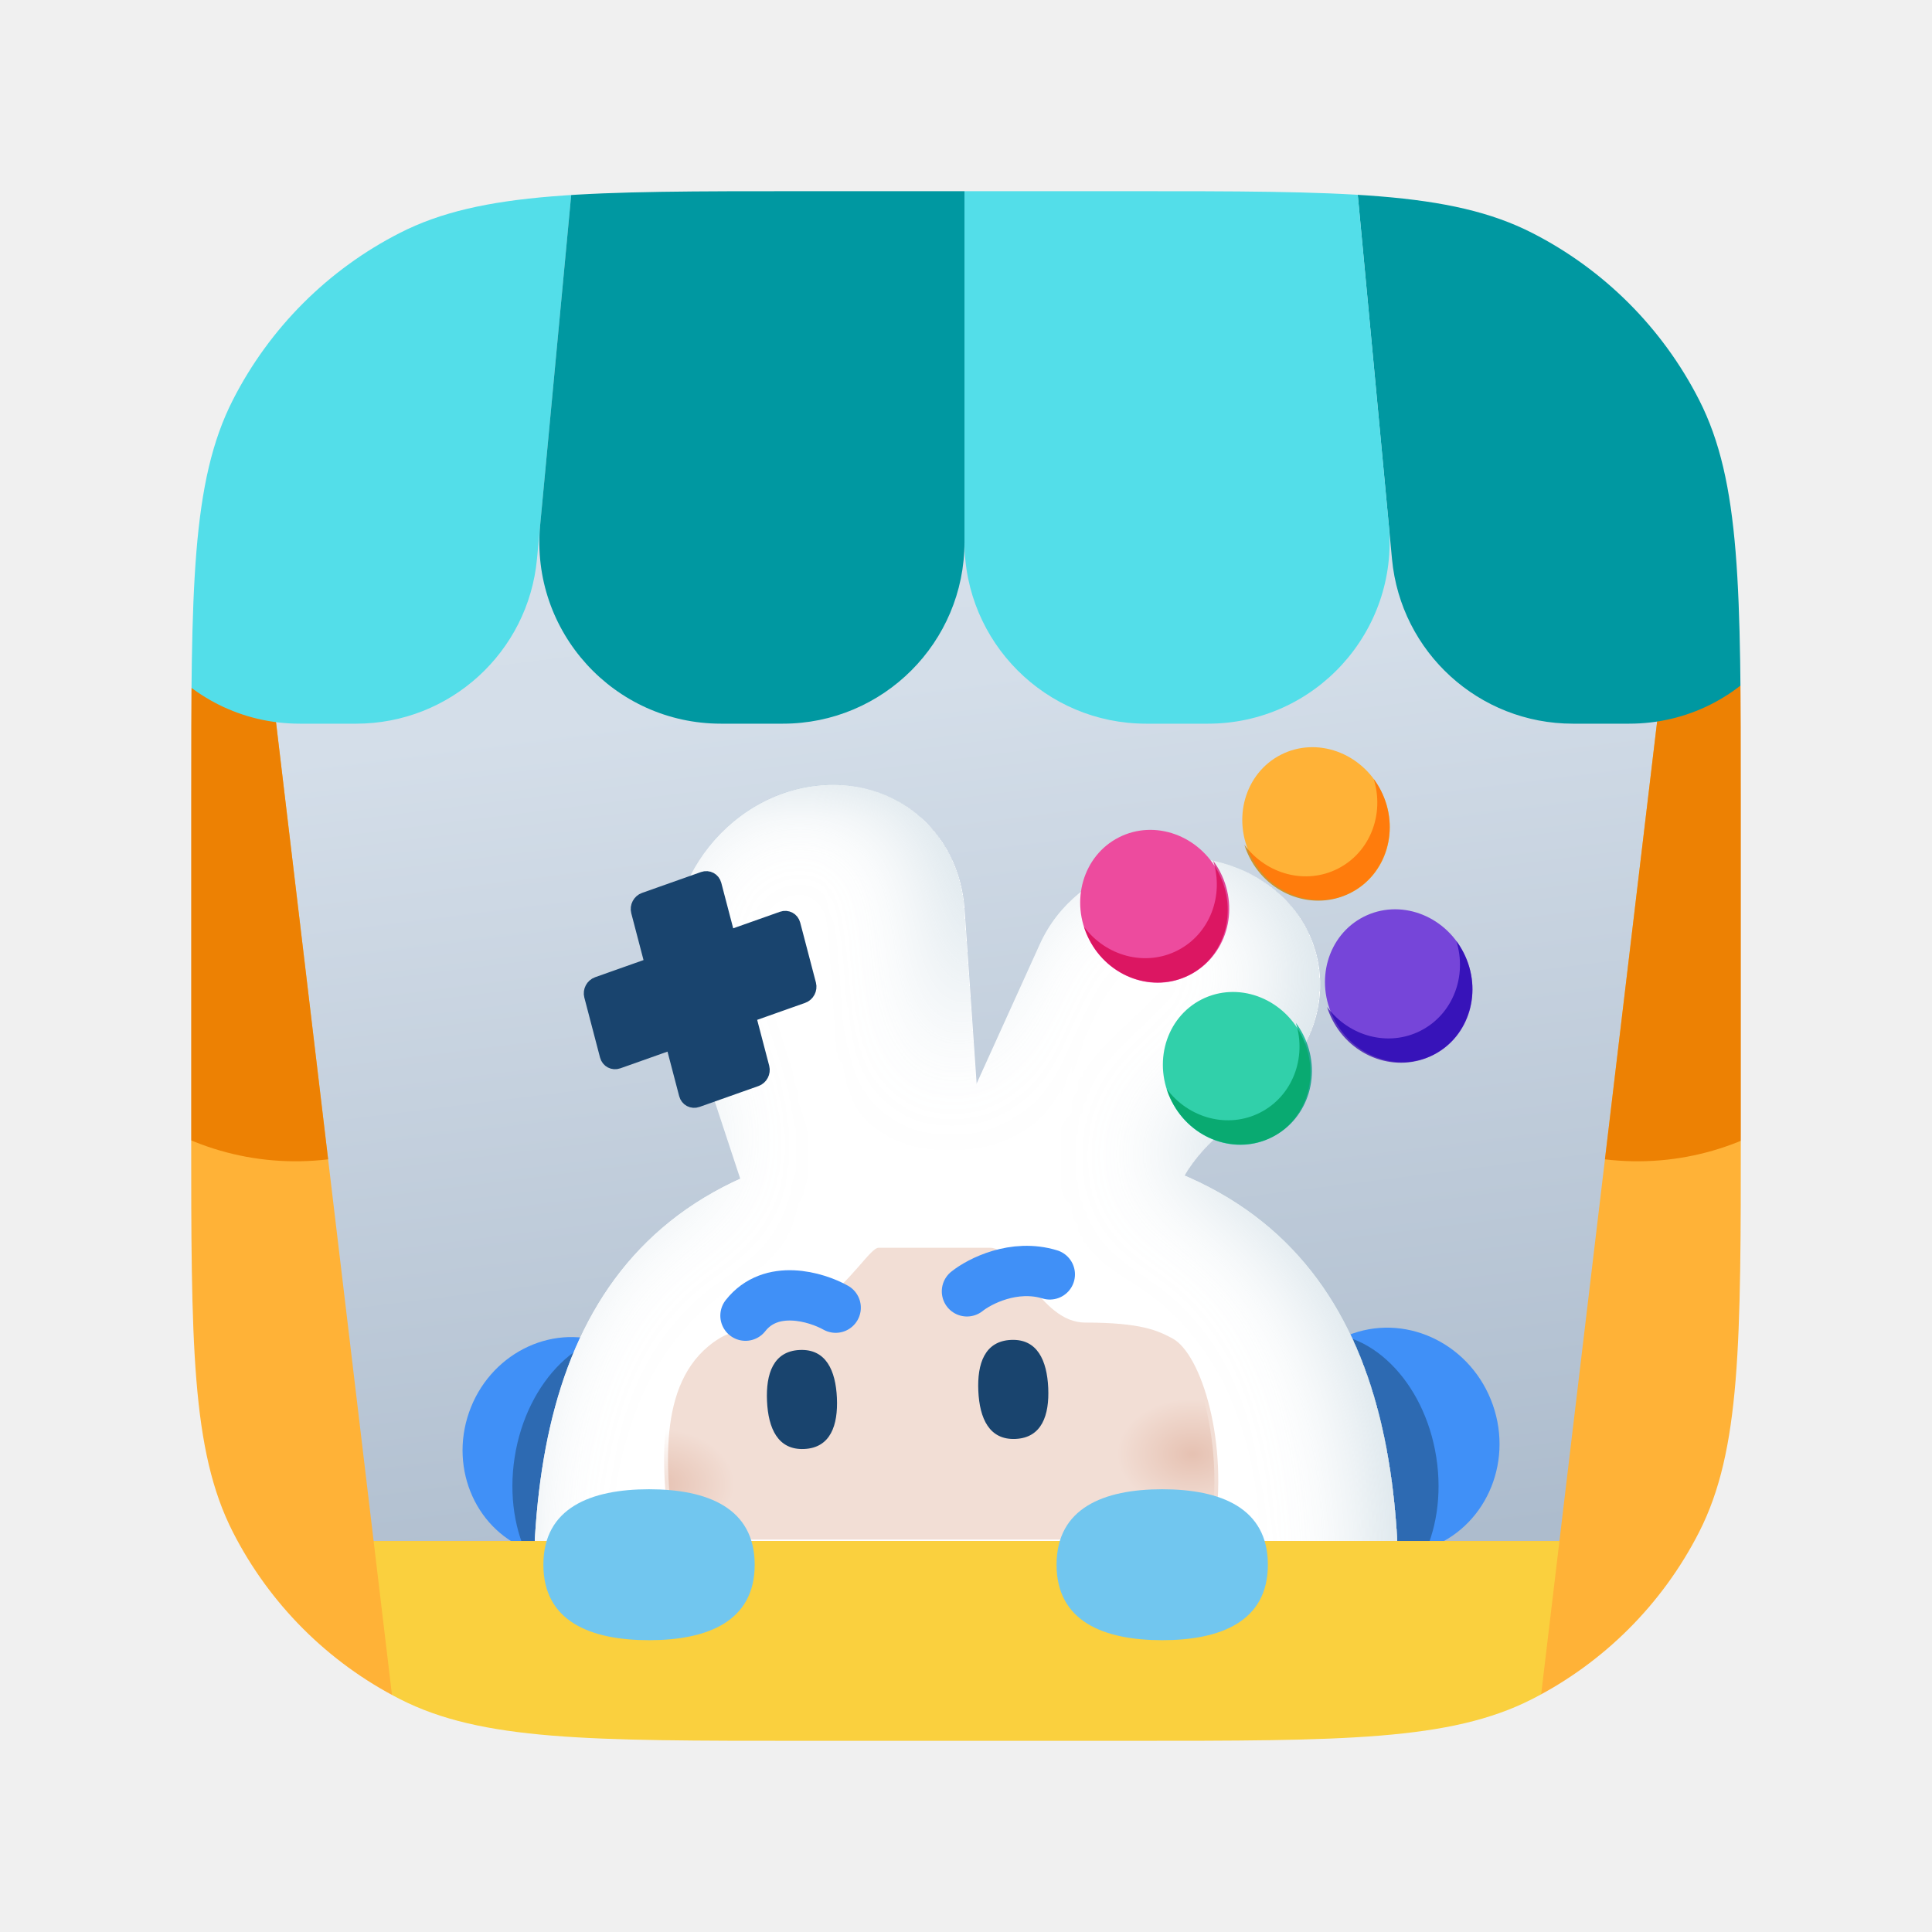
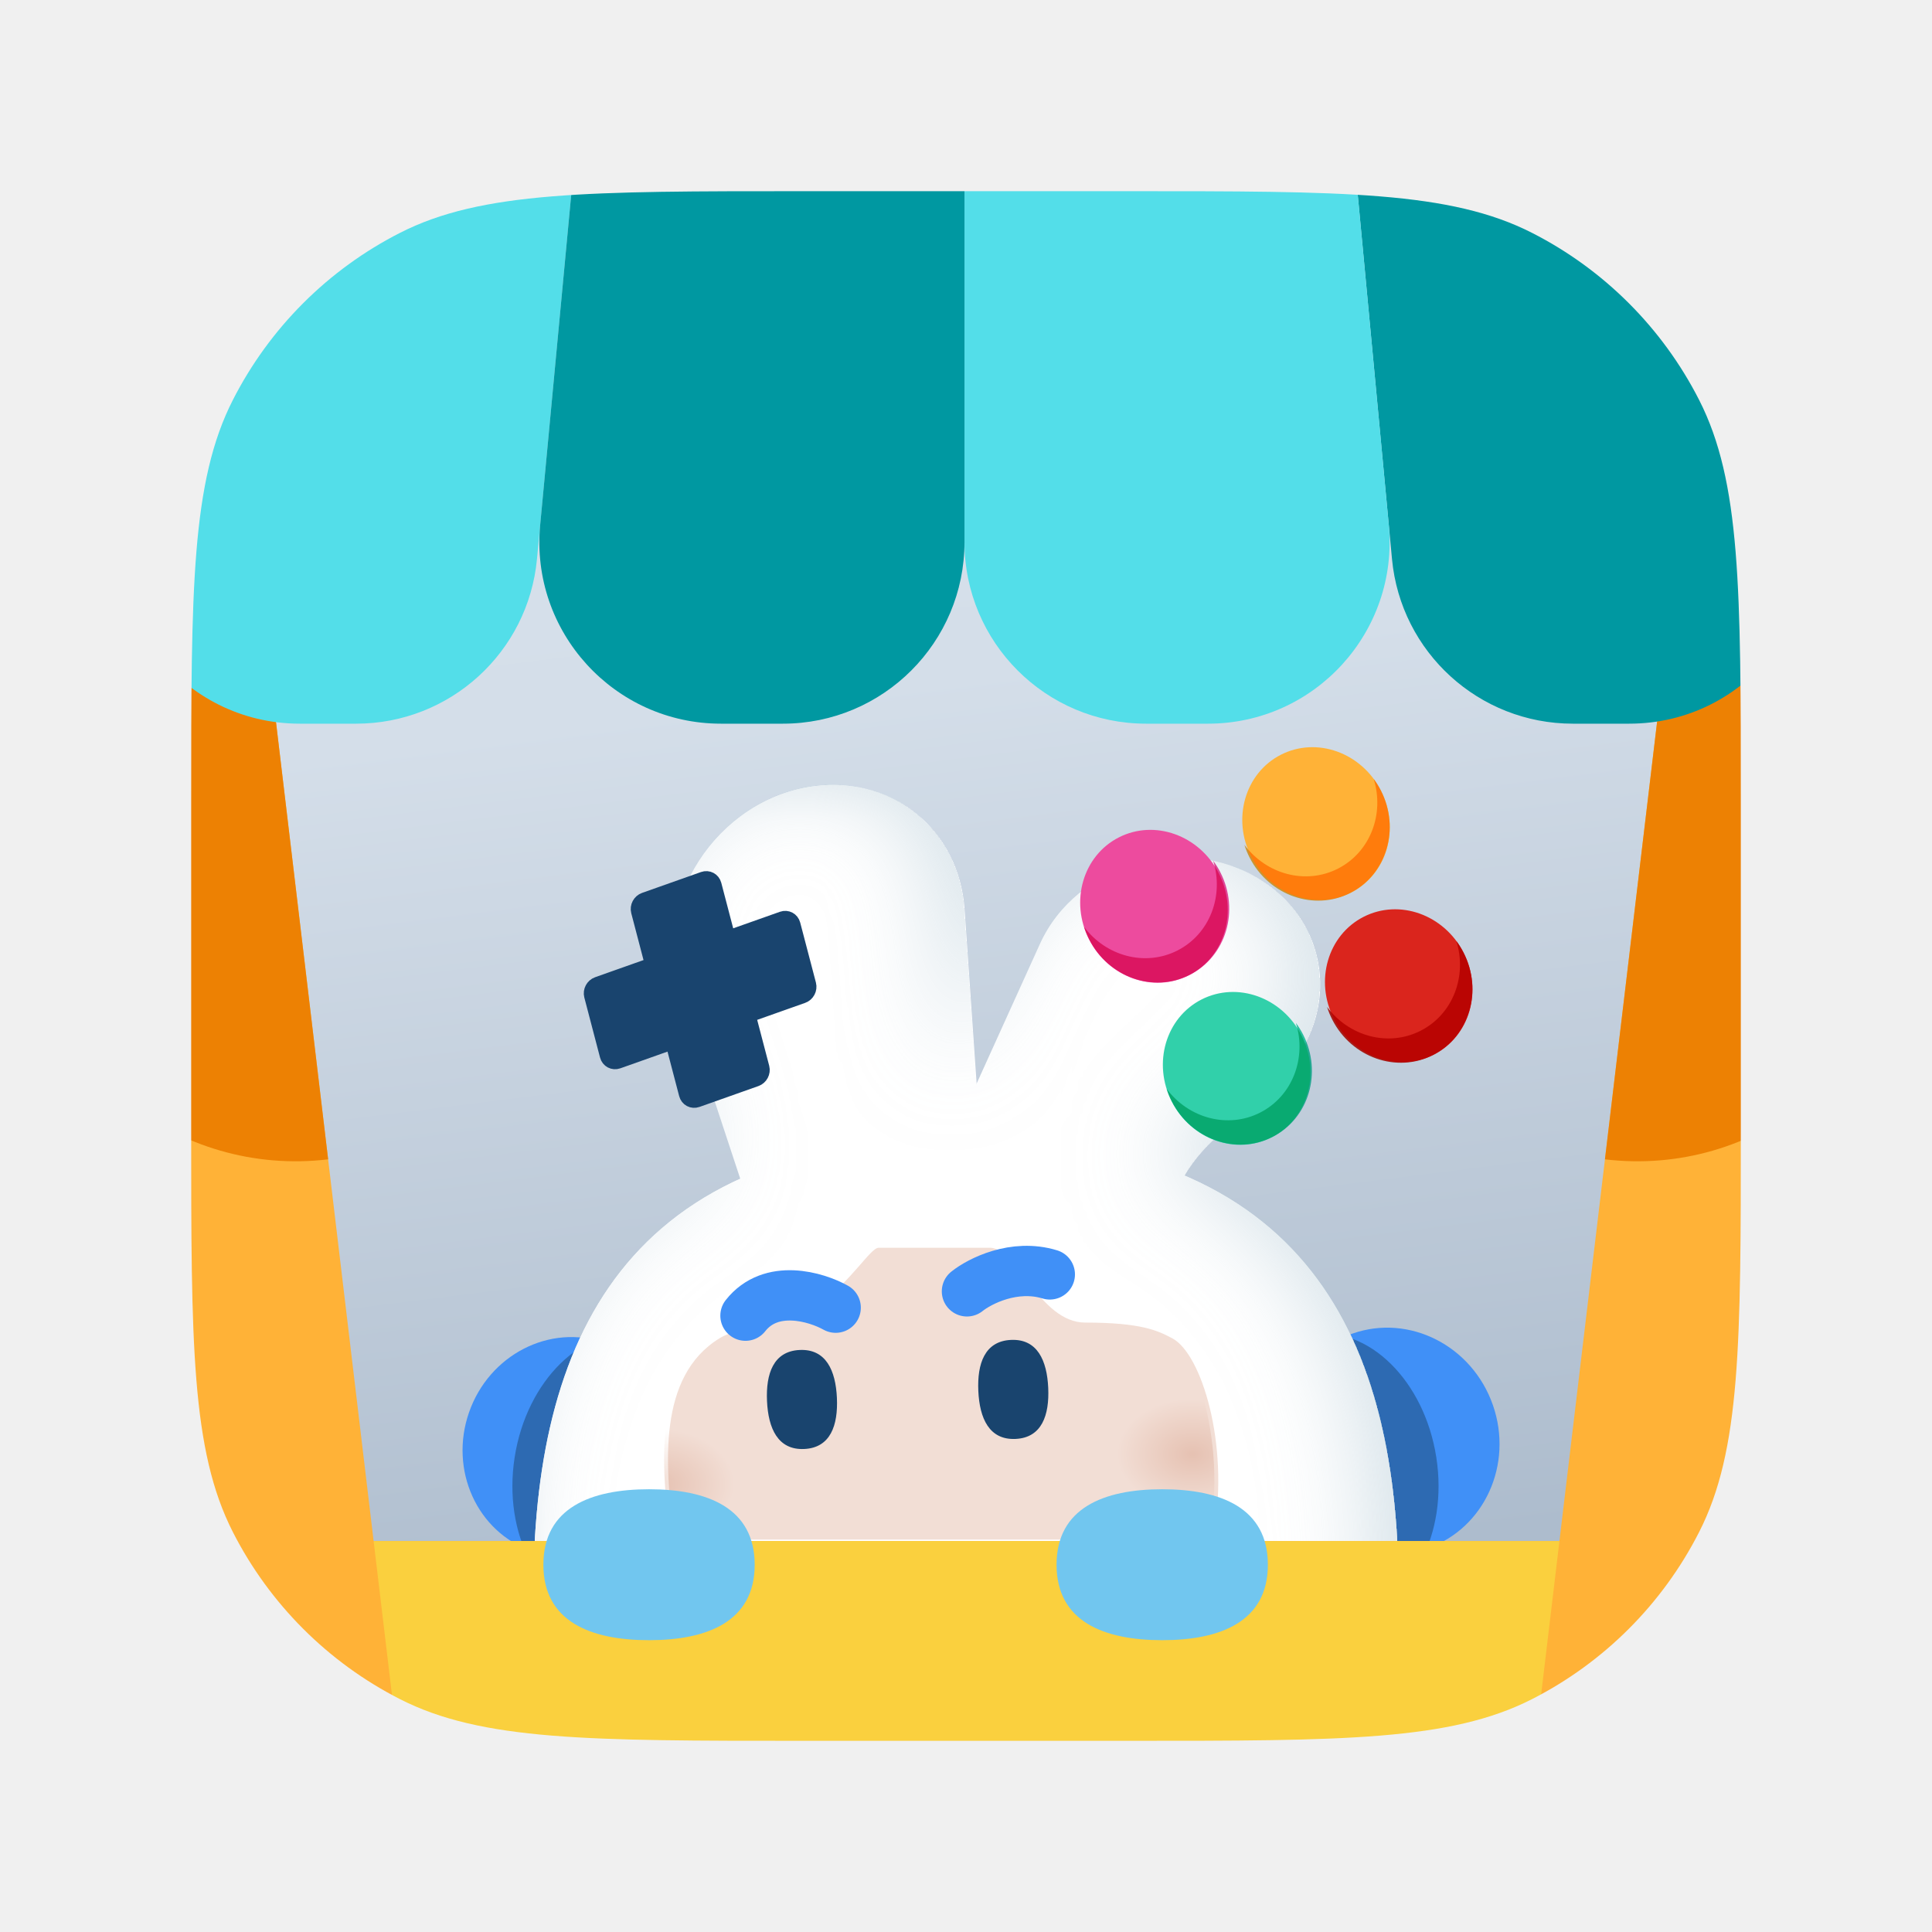
<svg xmlns="http://www.w3.org/2000/svg" width="192" height="192" fill="none" viewBox="0 0 192 192">
  <mask id="mask0_1684_1095" width="154" height="154" x="19" y="19" maskUnits="userSpaceOnUse" style="mask-type:alpha">
    <path fill="#EFF3F5" d="M19 79.8C19 58.518 19 47.877 23.142 39.748C26.785 32.598 32.598 26.785 39.748 23.142C47.877 19 58.518 19 79.8 19H112.2C133.482 19 144.123 19 152.252 23.142C159.402 26.785 165.215 32.598 168.858 39.748C173 47.877 173 58.518 173 79.8V112.2C173 133.482 173 144.123 168.858 152.252C165.215 159.402 159.402 165.215 152.252 168.858C144.123 173 133.482 173 112.2 173H79.8C58.518 173 47.877 173 39.748 168.858C32.598 165.215 26.785 159.402 23.142 152.252C19 144.123 19 133.482 19 112.2V79.8Z" />
  </mask>
  <g mask="url(#mask0_1684_1095)">
    <path fill="url(#paint0_linear_1684_1095)" d="M19 79.8C19 58.518 19 47.877 23.142 39.748C26.785 32.598 32.598 26.785 39.748 23.142C47.877 19 58.518 19 79.8 19H112.2C133.482 19 144.123 19 152.252 23.142C159.402 26.785 165.215 32.598 168.858 39.748C173 47.877 173 58.518 173 79.8V112.2C173 133.482 173 144.123 168.858 152.252C165.215 159.402 159.402 165.215 152.252 168.858C144.123 173 133.482 173 112.2 173H79.8C58.518 173 47.877 173 39.748 168.858C32.598 165.215 26.785 159.402 23.142 152.252C19 144.123 19 133.482 19 112.2V79.8Z" />
    <ellipse fill="#4090F7" rx="10.417" ry="10.966" transform="matrix(-0.944148 -0.329522 -0.329522 0.944148 56.449 143.786)" />
    <ellipse fill="#19446E" opacity=".5" rx="10.417" ry="13.982" transform="matrix(-0.98809 -0.153877 -0.153877 0.98809 61.4384 146.425)" />
    <ellipse cx="138.154" cy="143.196" fill="#4090F7" rx="10.812" ry="11.304" transform="rotate(-19.2397 138.154 143.196)" />
    <ellipse cx="132.445" cy="146.425" fill="#19446E" opacity=".5" rx="10.417" ry="13.982" transform="rotate(-8.8517 132.445 146.425)" />
    <path fill="#fff" d="M67.6 98.838C64.597 89.743 71.312 79.364 81.005 78.119C88.767 77.121 95.314 82.517 95.857 90.359L98.654 130.763C99.063 136.657 94.214 142.074 88.394 142.227C84.514 142.329 81.193 140.012 79.989 136.364L67.6 98.838Z" />
    <path fill="#fff" d="M103.423 93.803C107.036 85.83 117.742 82.713 125.279 87.442C132.457 91.945 133.237 101.403 126.92 107.34L120.468 113.404C118.994 114.79 117.816 116.411 117 118.178L111.602 129.86C108.952 135.593 101.253 137.837 95.788 134.469C92.182 132.246 90.593 128.14 91.817 124.207L96.582 108.902L103.423 93.803Z" />
    <path fill="#fff" d="M139 158.5C139 183.629 130.158 204 96 204C61.842 204 53 183.629 53 158.5C53 133.371 61.842 113 96 113C130.158 113 139 133.371 139 158.5Z" />
    <g filter="url(#filter0_i_1684_1095)">
      <path fill="#fff" d="M67.522 98.838C64.52 89.743 71.235 79.364 80.928 78.119C88.69 77.121 95.237 82.517 95.779 90.359L98.577 130.763C98.986 136.657 94.137 142.074 88.316 142.227C84.437 142.329 81.116 140.012 79.912 136.364L67.522 98.838Z" />
      <path fill="#fff" d="M103.346 93.803C106.958 85.83 117.665 82.713 125.201 87.442C132.38 91.945 133.16 101.403 126.843 107.34L120.391 113.404C118.917 114.79 117.739 116.411 116.923 118.178L111.524 129.86C108.875 135.593 101.176 137.837 95.711 134.469C92.105 132.246 90.515 128.14 91.74 124.207L96.504 108.902L103.346 93.803Z" />
      <path fill="#fff" d="M139 158.5C139 183.629 130.158 204 96 204C61.842 204 53 183.629 53 158.5C53 133.371 61.842 113 96 113C130.158 113 139 133.371 139 158.5Z" />
    </g>
    <path fill="#FFB237" d="M-4.762 160.337C-4.762 156.367 -1.543 153.148 2.427 153.148H189.272C193.242 153.148 196.461 156.367 196.461 160.337V200.401C196.461 204.371 193.242 207.59 189.272 207.59H2.427C-1.543 207.59 -4.762 204.371 -4.762 200.401V160.337Z" />
    <rect width="201.223" height="54.441" x="-4.762" y="153.148" fill="#FAD03E" rx="7.189" />
    <path fill="#FFB237" d="M-1.259 59.807L25.621 56.602L39.258 170.991L12.379 174.196L-1.259 59.807Z" />
    <path fill="#ED8103" d="M-1.259 59.807L25.621 56.602L32.609 115.214C17.763 116.984 4.294 106.384 2.524 91.539L-1.259 59.807Z" />
    <path fill="#FFB237" d="M193.365 59.807L166.485 56.602L152.848 170.991L179.728 174.196L193.365 59.807Z" />
    <path fill="#ED8103" d="M193.365 59.807L166.485 56.602L159.498 115.214C174.343 116.984 187.812 106.384 189.582 91.539L193.365 59.807Z" />
    <path fill="#0098A1" d="M164.826 -12H131.983L138.336 55.561C139.208 64.832 146.992 71.918 156.304 71.918H161.902C173.553 71.918 182.151 61.042 179.462 49.706L164.826 -12Z" />
    <path fill="#53DEE9" d="M26.873 -12H59.716L53.363 55.561C52.491 64.832 44.708 71.918 35.395 71.918H29.797C18.146 71.918 9.548 61.042 12.237 49.706L26.873 -12Z" />
    <path fill="#53DEE9" d="M131.983 -12H95.849V53.871C95.849 63.838 103.929 71.918 113.896 71.918H120.051C130.685 71.918 139.014 62.769 138.019 52.181L131.983 -12Z" />
    <path fill="#0098A1" d="M59.716 -12H95.85V53.871C95.85 63.838 87.77 71.918 77.803 71.918H71.648C61.014 71.918 52.685 62.769 53.681 52.181L59.716 -12Z" />
    <path fill="#F2DED5" d="M71.5 133C65.291 136.821 66.165 145.71 66.898 152.116C66.956 152.621 67.384 153 67.892 153H119.683C120.158 153 120.57 152.665 120.65 152.196C122.142 143.515 119.414 134.539 116.5 133C115.092 132.256 113.469 131.436 107.837 131.436C103.332 131.436 101 124 98.383 124H87.32C86.5 124 84.644 127.305 81.286 129.701C78.229 131.882 73.77 131.603 71.5 133Z" />
    <path fill="#19446E" d="M79.923 143.999C77.307 144.119 76.349 141.955 76.225 139.238C76.101 136.52 76.858 134.278 79.473 134.159C82.089 134.039 83.047 136.203 83.171 138.92C83.295 141.638 82.538 143.88 79.923 143.999Z" />
    <path fill="#19446E" d="M100.923 142.999C98.307 143.119 97.349 140.955 97.225 138.238C97.101 135.52 97.858 133.278 100.473 133.159C103.089 133.039 104.047 135.203 104.171 137.92C104.295 140.638 103.538 142.88 100.923 142.999Z" />
    <g style="mix-blend-mode:multiply">
      <mask id="mask1_1684_1095" width="68" height="14" x="58" y="139" maskUnits="userSpaceOnUse" style="mask-type:alpha">
        <ellipse cx="118.5" cy="144.5" fill="url(#paint1_radial_1684_1095)" rx="7.5" ry="5.5" />
        <ellipse cx="65.5" cy="147.5" fill="url(#paint2_radial_1684_1095)" rx="7.5" ry="5.5" />
      </mask>
      <g mask="url(#mask1_1684_1095)">
        <path fill="#F2DED5" d="M71.115 133C64.906 136.821 65.779 145.71 66.513 152.116C66.571 152.621 66.998 153 67.507 153H119.297C119.773 153 120.184 152.665 120.265 152.196C121.756 143.515 119.028 134.539 116.115 133C114.706 132.256 113.084 131.436 107.452 131.436C102.946 131.436 100.615 124 97.998 124H86.935C86.115 124 84.259 127.305 80.901 129.701C77.843 131.882 73.385 131.603 71.115 133Z" />
      </g>
    </g>
    <path stroke="#4090F7" stroke-linecap="round" stroke-linejoin="round" stroke-width="5" d="M83.049 129.955C81.119 128.876 76.622 127.525 74.085 130.749" />
    <path stroke="#4090F7" stroke-linecap="round" stroke-linejoin="round" stroke-width="5" d="M96.095 128.332C97.362 127.32 100.783 125.567 104.329 126.648" />
    <path fill="#71C6EF" d="M75 155.5C75 161.148 70.299 163 64.5 163C58.701 163 54 161.148 54 155.5C54 149.852 58.701 148 64.5 148C70.299 148 75 149.852 75 155.5Z" />
    <path fill="#71C6EF" d="M126 155.5C126 161.148 121.299 163 115.5 163C109.701 163 105 161.148 105 155.5C105 149.852 109.701 148 115.5 148C121.299 148 126 149.852 126 155.5Z" />
    <ellipse cx="114.678" cy="90.068" fill="#ED4B9E" rx="7.234" ry="7.686" transform="rotate(-27.0243 114.678 90.068)" />
    <ellipse cx="122.895" cy="106.177" fill="#31D0AA" rx="7.234" ry="7.686" transform="rotate(-27.0243 122.895 106.177)" />
    <ellipse cx="130.787" cy="81.851" fill="#FFB237" rx="7.234" ry="7.686" transform="rotate(-27.0243 130.787 81.8512)" />
-     <ellipse cx="139.004" cy="97.961" fill="#7645D9" rx="7.234" ry="7.686" transform="rotate(-27.0243 139.004 97.9607)" />
+     <ellipse cx="139.004" cy="97.961" fill="#DA251D" rx="7.234" ry="7.686" transform="rotate(-27.0243 139.004 97.9607)" />
    <g style="mix-blend-mode:multiply">
      <path fill="#ED4B9E" fill-rule="evenodd" d="M120.565 85.543C121.656 89.025 120.229 92.82 117.018 94.457C113.808 96.094 109.898 95.022 107.719 92.095C107.853 92.521 108.024 92.942 108.234 93.355C110.163 97.136 114.647 98.711 118.251 96.873C121.854 95.035 123.211 90.48 121.283 86.699C121.073 86.287 120.832 85.901 120.565 85.543Z" clip-rule="evenodd" />
    </g>
    <g style="mix-blend-mode:multiply">
      <path fill="#31D0AA" fill-rule="evenodd" d="M128.782 101.652C129.873 105.134 128.445 108.929 125.235 110.566C122.024 112.204 118.115 111.132 115.936 108.204C116.069 108.63 116.241 109.052 116.451 109.464C118.38 113.245 122.864 114.821 126.467 112.983C130.071 111.145 131.428 106.59 129.5 102.809C129.289 102.396 129.049 102.01 128.782 101.652Z" clip-rule="evenodd" />
    </g>
    <g style="mix-blend-mode:multiply">
      <path fill="#FFB237" fill-rule="evenodd" d="M136.514 77.408C137.605 80.89 136.177 84.685 132.966 86.322C129.756 87.96 125.846 86.888 123.668 83.96C123.801 84.386 123.972 84.808 124.183 85.22C126.111 89.001 130.596 90.577 134.199 88.739C137.802 86.901 139.16 82.346 137.231 78.564C137.021 78.152 136.78 77.766 136.514 77.408Z" clip-rule="evenodd" />
    </g>
    <g style="mix-blend-mode:multiply">
-       <path fill="#7645D9" fill-rule="evenodd" d="M144.73 93.517C145.821 97 144.394 100.794 141.183 102.432C137.973 104.069 134.063 102.997 131.884 100.07C132.018 100.496 132.189 100.917 132.399 101.33C134.328 105.111 138.813 106.686 142.416 104.848C146.019 103.01 147.377 98.455 145.448 94.674C145.238 94.262 144.997 93.876 144.73 93.517Z" clip-rule="evenodd" />
+       <path fill="#DA251D" fill-rule="evenodd" d="M144.73 93.517C145.821 97 144.394 100.794 141.183 102.432C137.973 104.069 134.063 102.997 131.884 100.07C132.018 100.496 132.189 100.917 132.399 101.33C134.328 105.111 138.813 106.686 142.416 104.848C146.019 103.01 147.377 98.455 145.448 94.674C145.238 94.262 144.997 93.876 144.73 93.517Z" clip-rule="evenodd" />
    </g>
  </g>
  <path fill="#19446E" stroke="#19446E" stroke-linejoin="round" stroke-width="1.616" d="M68.278 108.731C68.391 109.163 68.824 109.392 69.245 109.243L75.104 107.169C75.524 107.02 75.774 106.549 75.661 106.117L74.278 100.839L79.747 98.902C80.168 98.753 80.417 98.282 80.304 97.85L78.741 91.886C78.628 91.454 78.195 91.225 77.775 91.374L72.306 93.311L70.898 87.937C70.785 87.505 70.352 87.276 69.931 87.425L64.073 89.499C63.652 89.648 63.402 90.119 63.516 90.551L64.923 95.925L59.408 97.878C58.987 98.027 58.738 98.498 58.851 98.929L60.413 104.894C60.526 105.326 60.959 105.555 61.38 105.406L66.895 103.453L68.278 108.731Z" />
  <defs>
    <filter id="filter0_i_1684_1095" width="89" height="127" x="50" y="77" color-interpolation-filters="sRGB" filterUnits="userSpaceOnUse">
      <feFlood flood-opacity="0" result="BackgroundImageFix" />
      <feBlend in="SourceGraphic" in2="BackgroundImageFix" mode="normal" result="shape" />
      <feColorMatrix in="SourceAlpha" result="hardAlpha" type="matrix" values="0 0 0 0 0 0 0 0 0 0 0 0 0 0 0 0 0 0 127 0" />
      <feOffset dx="-3" dy="-1" />
      <feGaussianBlur stdDeviation="4.5" />
      <feComposite in2="hardAlpha" k2="-1" k3="1" operator="arithmetic" />
      <feColorMatrix type="matrix" values="0 0 0 0 0.726 0 0 0 0 0.806 0 0 0 0 0.85 0 0 0 0.55 0" />
      <feBlend in2="shape" mode="normal" result="effect1_innerShadow_1684_1095" />
    </filter>
    <linearGradient id="paint0_linear_1684_1095" x1="38" x2="71" y1="-101.5" y2="162" gradientUnits="userSpaceOnUse">
      <stop stop-color="#E1EBF5" />
      <stop offset=".657" stop-color="#D4DEE9" />
      <stop offset="1" stop-color="#ADBCCD" />
    </linearGradient>
    <radialGradient id="paint1_radial_1684_1095" cx="0" cy="0" r="1" gradientTransform="translate(118.5 144.5) rotate(90) scale(5.5 7.5)" gradientUnits="userSpaceOnUse">
      <stop stop-color="#DDAFA2" />
      <stop offset="1" stop-color="#DDAFA2" stop-opacity="0" />
    </radialGradient>
    <radialGradient id="paint2_radial_1684_1095" cx="0" cy="0" r="1" gradientTransform="translate(65.5 147.5) rotate(90) scale(5.5 7.5)" gradientUnits="userSpaceOnUse">
      <stop stop-color="#DDAFA2" />
      <stop offset="1" stop-color="#DDAFA2" stop-opacity="0" />
    </radialGradient>
  </defs>
</svg>
